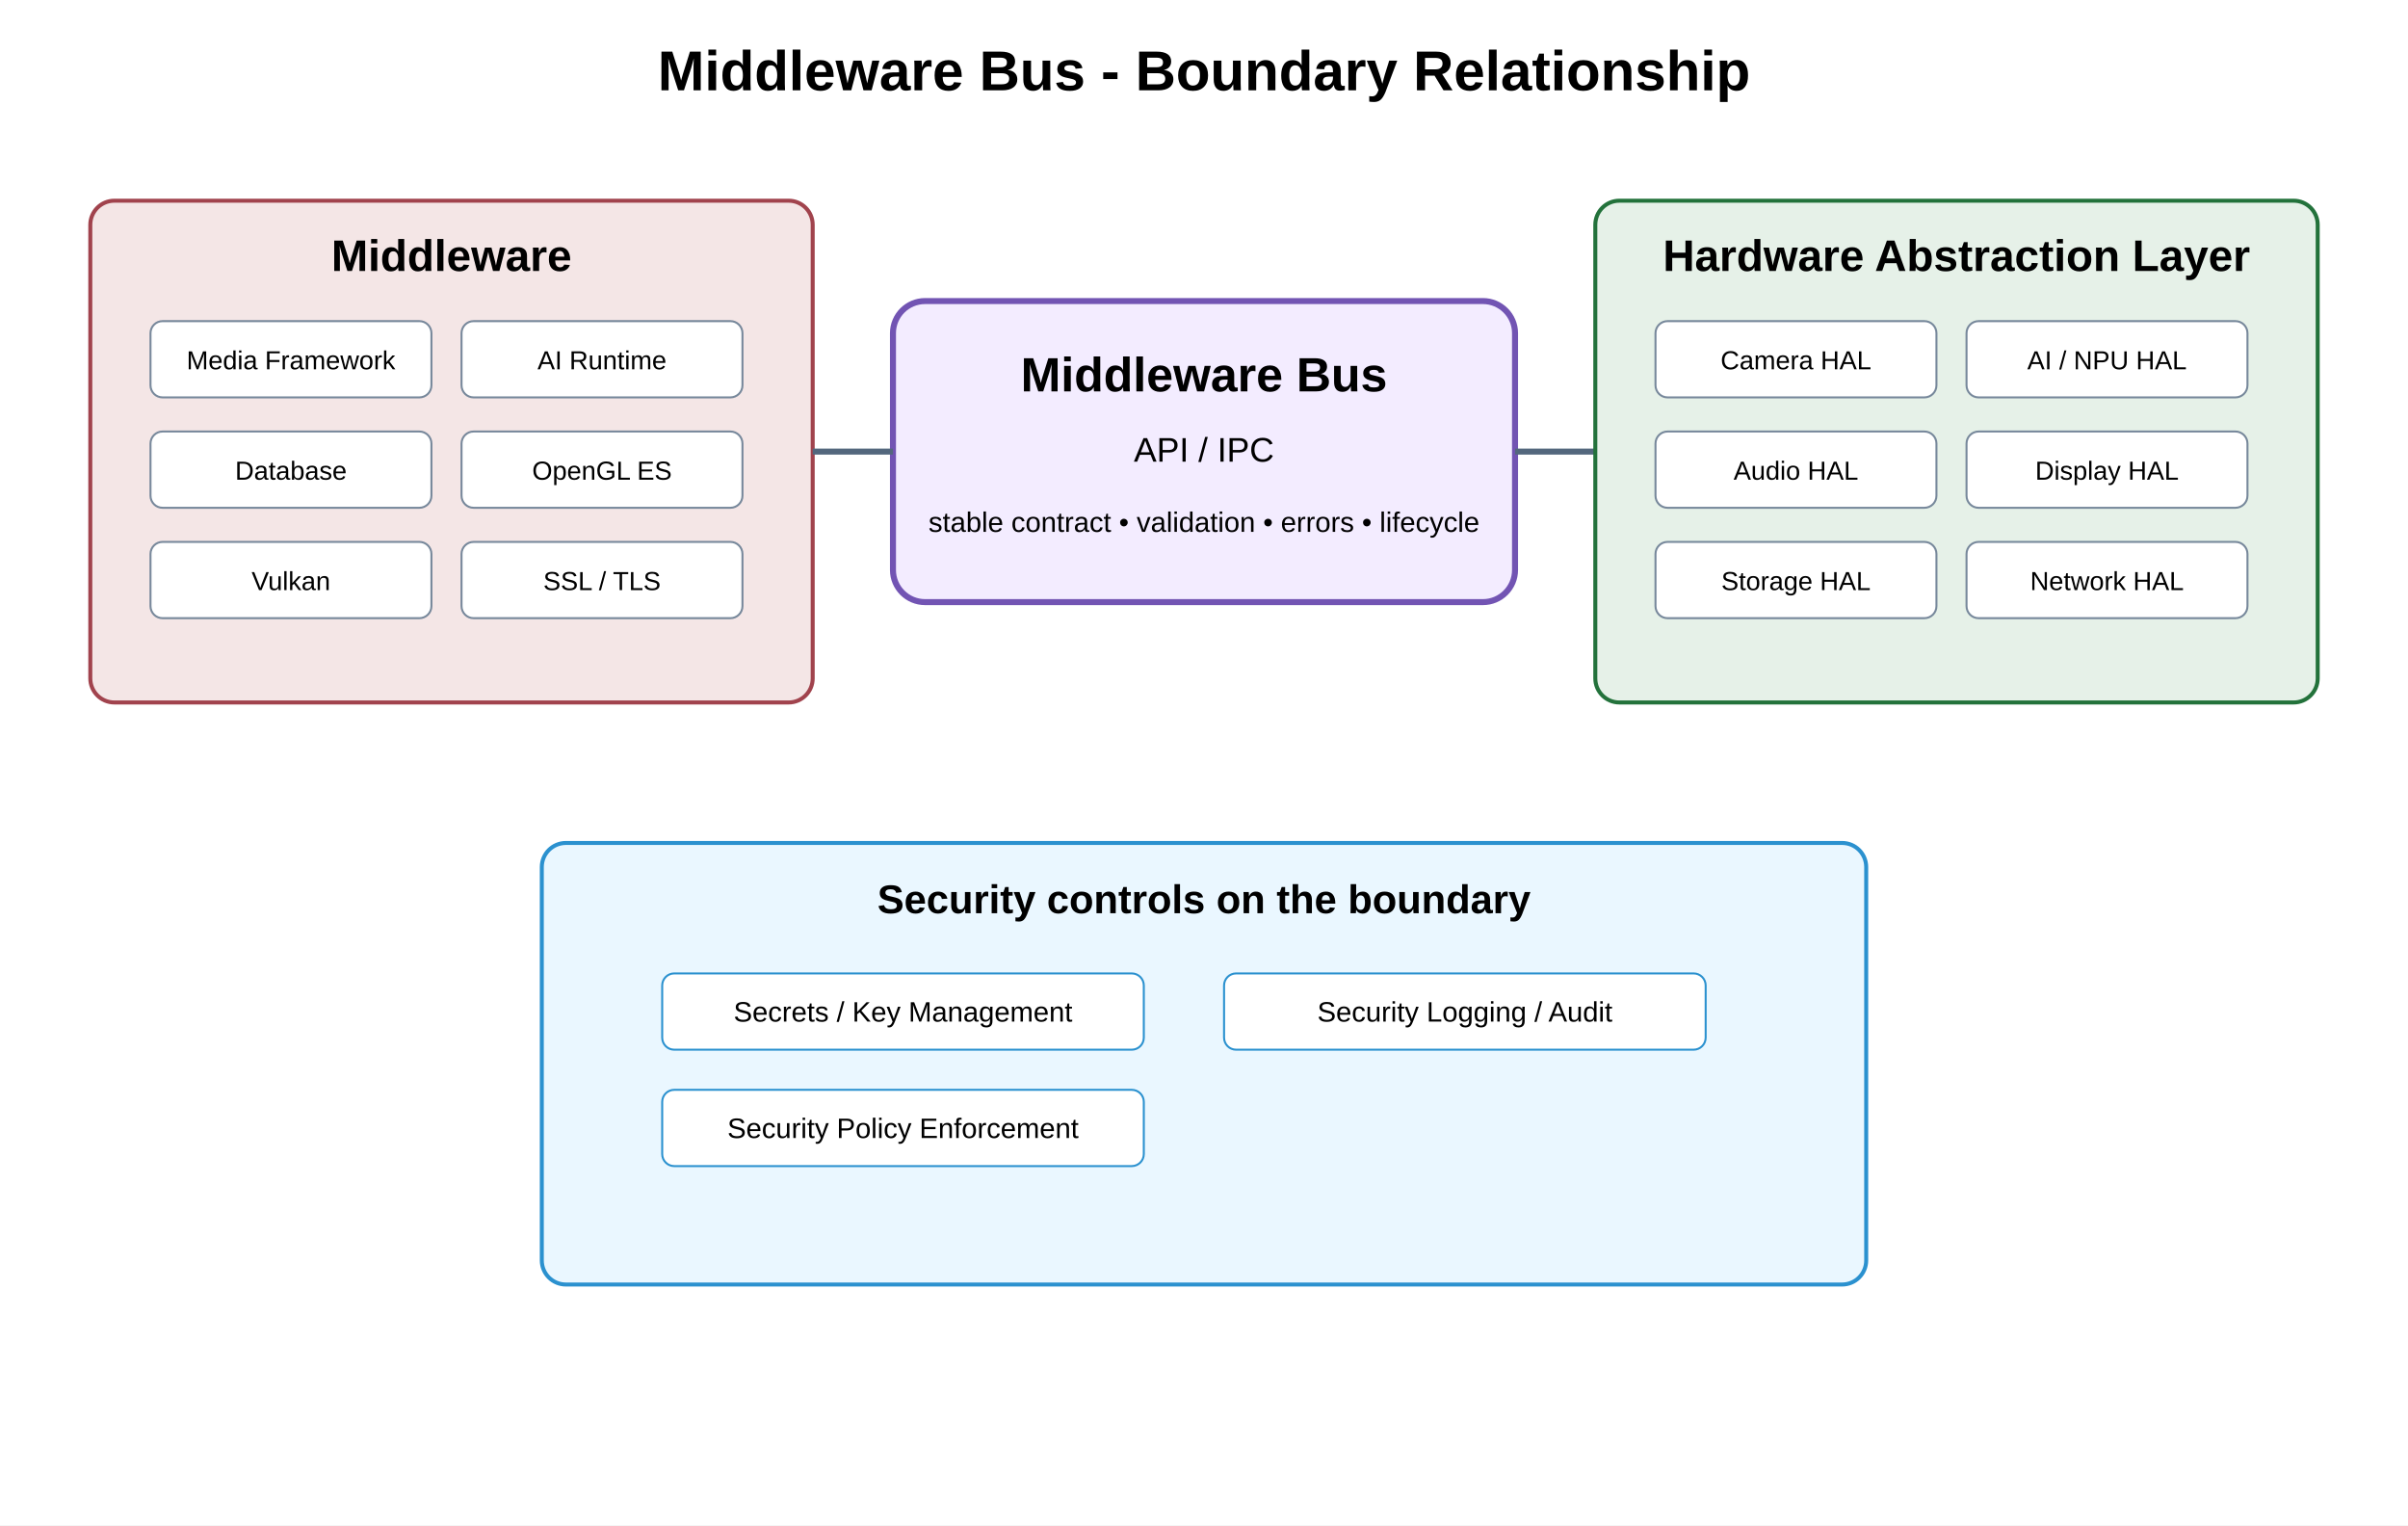
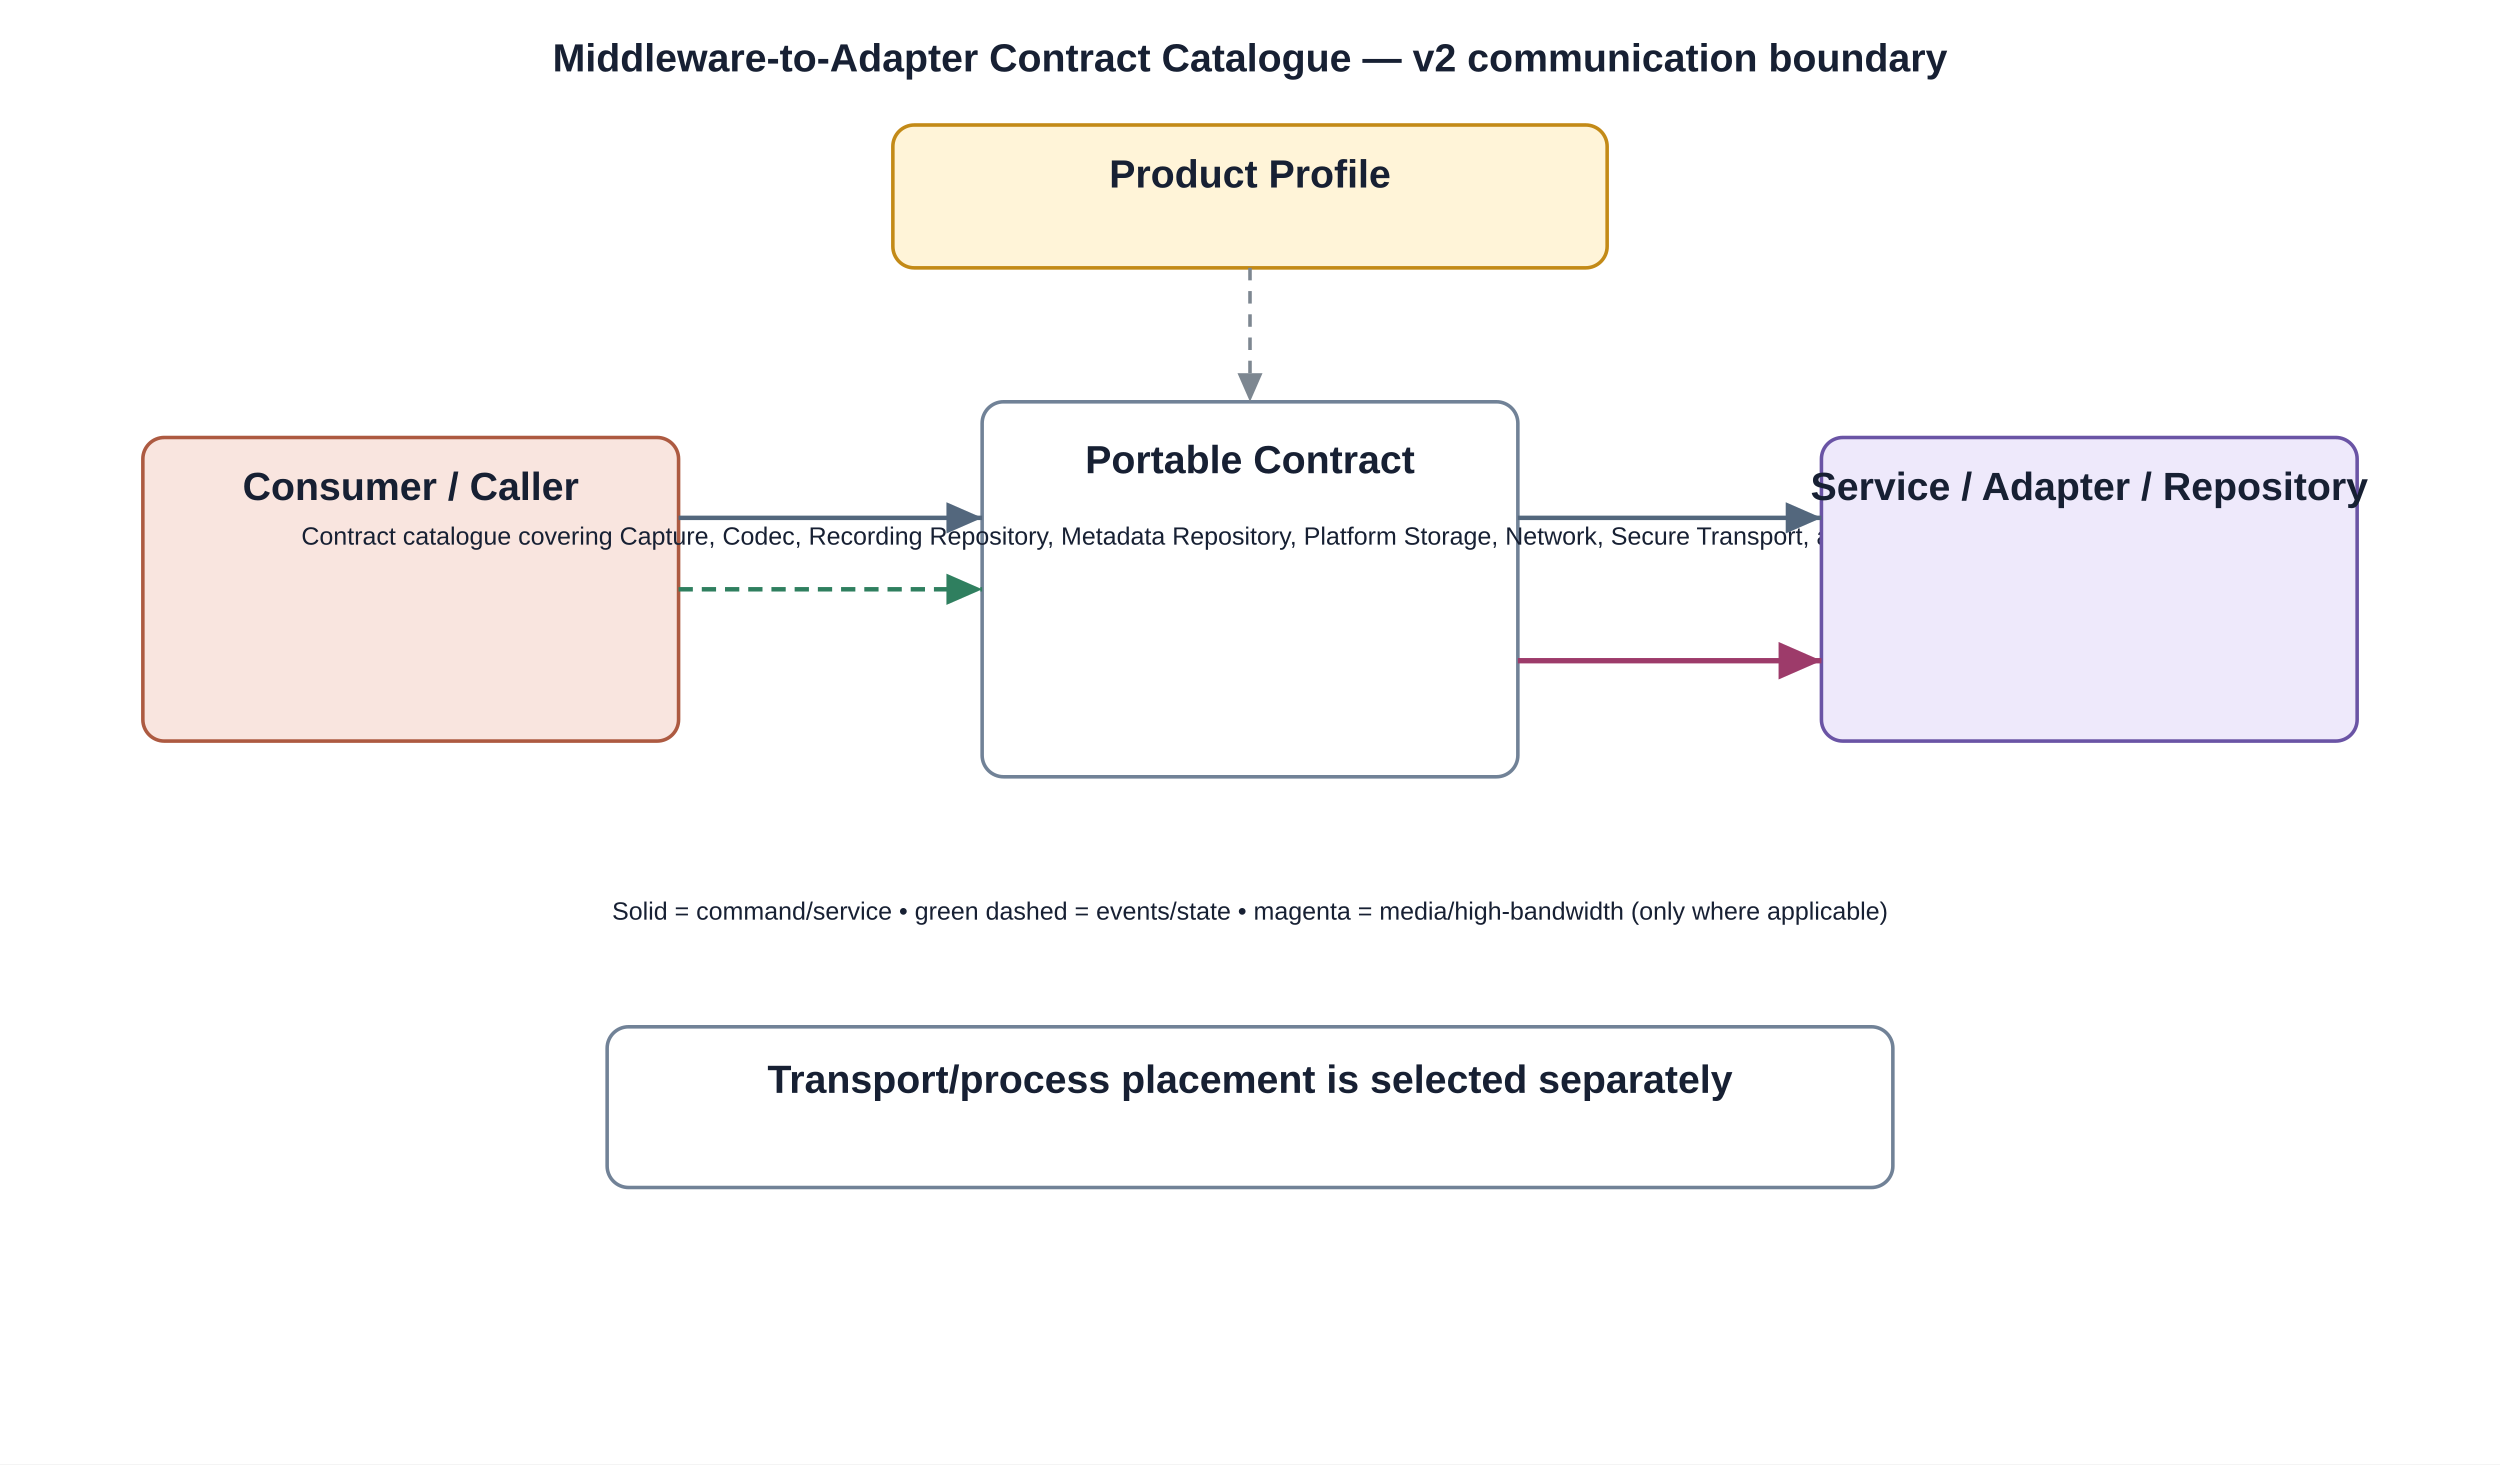
- <svg xmlns="http://www.w3.org/2000/svg" width="1200" height="760" viewBox="0 0 1200 760">
-   <rect width="1200" height="760" fill="white" />
-   <text x="600" y="45" font-family="Arial" font-size="28" font-weight="bold" text-anchor="middle">Middleware Bus - Boundary Relationship</text>
-   <rect x="45" y="100" width="360" height="250" rx="12" fill="#f4e6e6" stroke="#a1434d" stroke-width="2" />
-   <text x="225" y="135" font-family="Arial" font-size="22" font-weight="bold" text-anchor="middle">Middleware</text>
-   <rect x="75" y="160" width="140" height="38" rx="6" fill="white" stroke="#77889b" />
-   <text x="145" y="184" font-family="Arial" font-size="13" text-anchor="middle">Media Framework</text>
-   <rect x="230" y="160" width="140" height="38" rx="6" fill="white" stroke="#77889b" />
-   <text x="300" y="184" font-family="Arial" font-size="13" text-anchor="middle">AI Runtime</text>
-   <rect x="75" y="215" width="140" height="38" rx="6" fill="white" stroke="#77889b" />
-   <text x="145" y="239" font-family="Arial" font-size="13" text-anchor="middle">Database</text>
-   <rect x="230" y="215" width="140" height="38" rx="6" fill="white" stroke="#77889b" />
-   <text x="300" y="239" font-family="Arial" font-size="13" text-anchor="middle">OpenGL ES</text>
-   <rect x="75" y="270" width="140" height="38" rx="6" fill="white" stroke="#77889b" />
-   <text x="145" y="294" font-family="Arial" font-size="13" text-anchor="middle">Vulkan</text>
-   <rect x="230" y="270" width="140" height="38" rx="6" fill="white" stroke="#77889b" />
-   <text x="300" y="294" font-family="Arial" font-size="13" text-anchor="middle">SSL / TLS</text>
-   <rect x="445" y="150" width="310" height="150" rx="16" fill="#f3ecff" stroke="#7254b3" stroke-width="3" />
-   <text x="600" y="195" font-family="Arial" font-size="24" font-weight="bold" text-anchor="middle">Middleware Bus</text>
-   <text x="600" y="230" font-family="Arial" font-size="17" text-anchor="middle">API / IPC</text>
-   <text x="600" y="265" font-family="Arial" font-size="14" text-anchor="middle">stable contract • validation • errors • lifecycle</text>
-   <line x1="405" y1="225" x2="445" y2="225" stroke="#53677d" stroke-width="3" />
-   <line x1="755" y1="225" x2="795" y2="225" stroke="#53677d" stroke-width="3" />
-   <rect x="795" y="100" width="360" height="250" rx="12" fill="#e6f1e8" stroke="#23723b" stroke-width="2" />
-   <text x="975" y="135" font-family="Arial" font-size="22" font-weight="bold" text-anchor="middle">Hardware Abstraction Layer</text>
-   <rect x="825" y="160" width="140" height="38" rx="6" fill="white" stroke="#77889b" />
-   <text x="895" y="184" font-family="Arial" font-size="13" text-anchor="middle">Camera HAL</text>
-   <rect x="980" y="160" width="140" height="38" rx="6" fill="white" stroke="#77889b" />
-   <text x="1050" y="184" font-family="Arial" font-size="13" text-anchor="middle">AI / NPU HAL</text>
-   <rect x="825" y="215" width="140" height="38" rx="6" fill="white" stroke="#77889b" />
-   <text x="895" y="239" font-family="Arial" font-size="13" text-anchor="middle">Audio HAL</text>
-   <rect x="980" y="215" width="140" height="38" rx="6" fill="white" stroke="#77889b" />
-   <text x="1050" y="239" font-family="Arial" font-size="13" text-anchor="middle">Display HAL</text>
-   <rect x="825" y="270" width="140" height="38" rx="6" fill="white" stroke="#77889b" />
-   <text x="895" y="294" font-family="Arial" font-size="13" text-anchor="middle">Storage HAL</text>
-   <rect x="980" y="270" width="140" height="38" rx="6" fill="white" stroke="#77889b" />
-   <text x="1050" y="294" font-family="Arial" font-size="13" text-anchor="middle">Network HAL</text>
-   <rect x="270" y="420" width="660" height="220" rx="12" fill="#eaf7ff" stroke="#2b91cf" stroke-width="2" />
-   <text x="600" y="455" font-family="Arial" font-size="20" font-weight="bold" text-anchor="middle">Security controls on the boundary</text>
-   <rect x="330" y="485" width="240" height="38" rx="6" fill="white" stroke="#2b91cf" />
-   <text x="450" y="509" font-family="Arial" font-size="14" text-anchor="middle">Secrets / Key Management</text>
-   <rect x="610" y="485" width="240" height="38" rx="6" fill="white" stroke="#2b91cf" />
-   <text x="730" y="509" font-family="Arial" font-size="14" text-anchor="middle">Security Logging / Audit</text>
-   <rect x="330" y="543" width="240" height="38" rx="6" fill="white" stroke="#2b91cf" />
-   <text x="450" y="567" font-family="Arial" font-size="14" text-anchor="middle">Security Policy Enforcement</text>
+ <svg xmlns="http://www.w3.org/2000/svg" width="1400" height="820">
+   <defs>
+     <style>text{font-family:Arial;fill:#172033}.h{font-size:22px;font-weight:bold}.t{font-size:14px}.p{fill:#fff4d8;stroke:#c38a17;stroke-width:2}.left{fill:#f9e5df;stroke:#ad5a41;stroke-width:2}.ct{fill:white;stroke:#718297;stroke-width:2}.right{fill:#eee9fb;stroke:#6a54a5;stroke-width:2}.a{stroke:#53677d;stroke-width:2.5;fill:none;marker-end:url(#a)}.e{stroke:#2f7f5f;stroke-width:2.5;stroke-dasharray:8 5;fill:none;marker-end:url(#e)}.m{stroke:#9d3b6a;stroke-width:3;fill:none;marker-end:url(#m)}.o{stroke:#7d8791;stroke-width:2;stroke-dasharray:7 6;fill:none;marker-end:url(#o)}</style>
+     <marker id="a" markerWidth="10" markerHeight="10" refX="8" refY="3.5" orient="auto">
+       <polygon points="0 0,8 3.5,0 7" fill="#53677d" />
+     </marker>
+     <marker id="e" markerWidth="10" markerHeight="10" refX="8" refY="3.5" orient="auto">
+       <polygon points="0 0,8 3.5,0 7" fill="#2f7f5f" />
+     </marker>
+     <marker id="m" markerWidth="10" markerHeight="10" refX="8" refY="3.5" orient="auto">
+       <polygon points="0 0,8 3.5,0 7" fill="#9d3b6a" />
+     </marker>
+     <marker id="o" markerWidth="10" markerHeight="10" refX="8" refY="3.5" orient="auto">
+       <polygon points="0 0,8 3.5,0 7" fill="#7d8791" />
+     </marker>
+   </defs>
+   <rect width="1400" height="820" fill="white" />
+   <text x="700" y="40" class="h" text-anchor="middle">Middleware-to-Adapter Contract Catalogue — v2 communication boundary</text>
+   <rect x="500" y="70" width="400" height="80" rx="12" class="p" />
+   <text x="700" y="105" class="h" text-anchor="middle">Product Profile</text>
+   <rect x="80" y="245" width="300" height="170" rx="12" class="left" />
+   <text x="230" y="280" class="h" text-anchor="middle">Consumer / Caller</text>
+   <rect x="550" y="225" width="300" height="210" rx="12" class="ct" />
+   <text x="700" y="265" class="h" text-anchor="middle">Portable Contract</text>
+   <text x="700" y="305" class="t" text-anchor="middle">Contract catalogue covering Capture, Codec, Recording Repository, Metadata Repository, Platform Storage, Network, Secure Transport, and Inference adapter boundaries.</text>
+   <rect x="1020" y="245" width="300" height="170" rx="12" class="right" />
+   <text x="1170" y="280" class="h" text-anchor="middle">Service / Adapter / Repository</text>
+   <path d="M380 290 L550 290" class="a" />
+   <path d="M380 330 L550 330" class="e" />
+   <path d="M850 370 L1020 370" class="m" />
+   <path d="M850 290 L1020 290" class="a" />
+   <path d="M700 150 L700 225" class="o" />
+   <text x="700" y="515" class="t" text-anchor="middle">Solid = command/service • green dashed = events/state • magenta = media/high-bandwidth (only where applicable)</text>
+   <rect x="340" y="575" width="720" height="90" rx="12" class="ct" />
+   <text x="700" y="612" class="h" text-anchor="middle">Transport/process placement is selected separately</text>
</svg>
